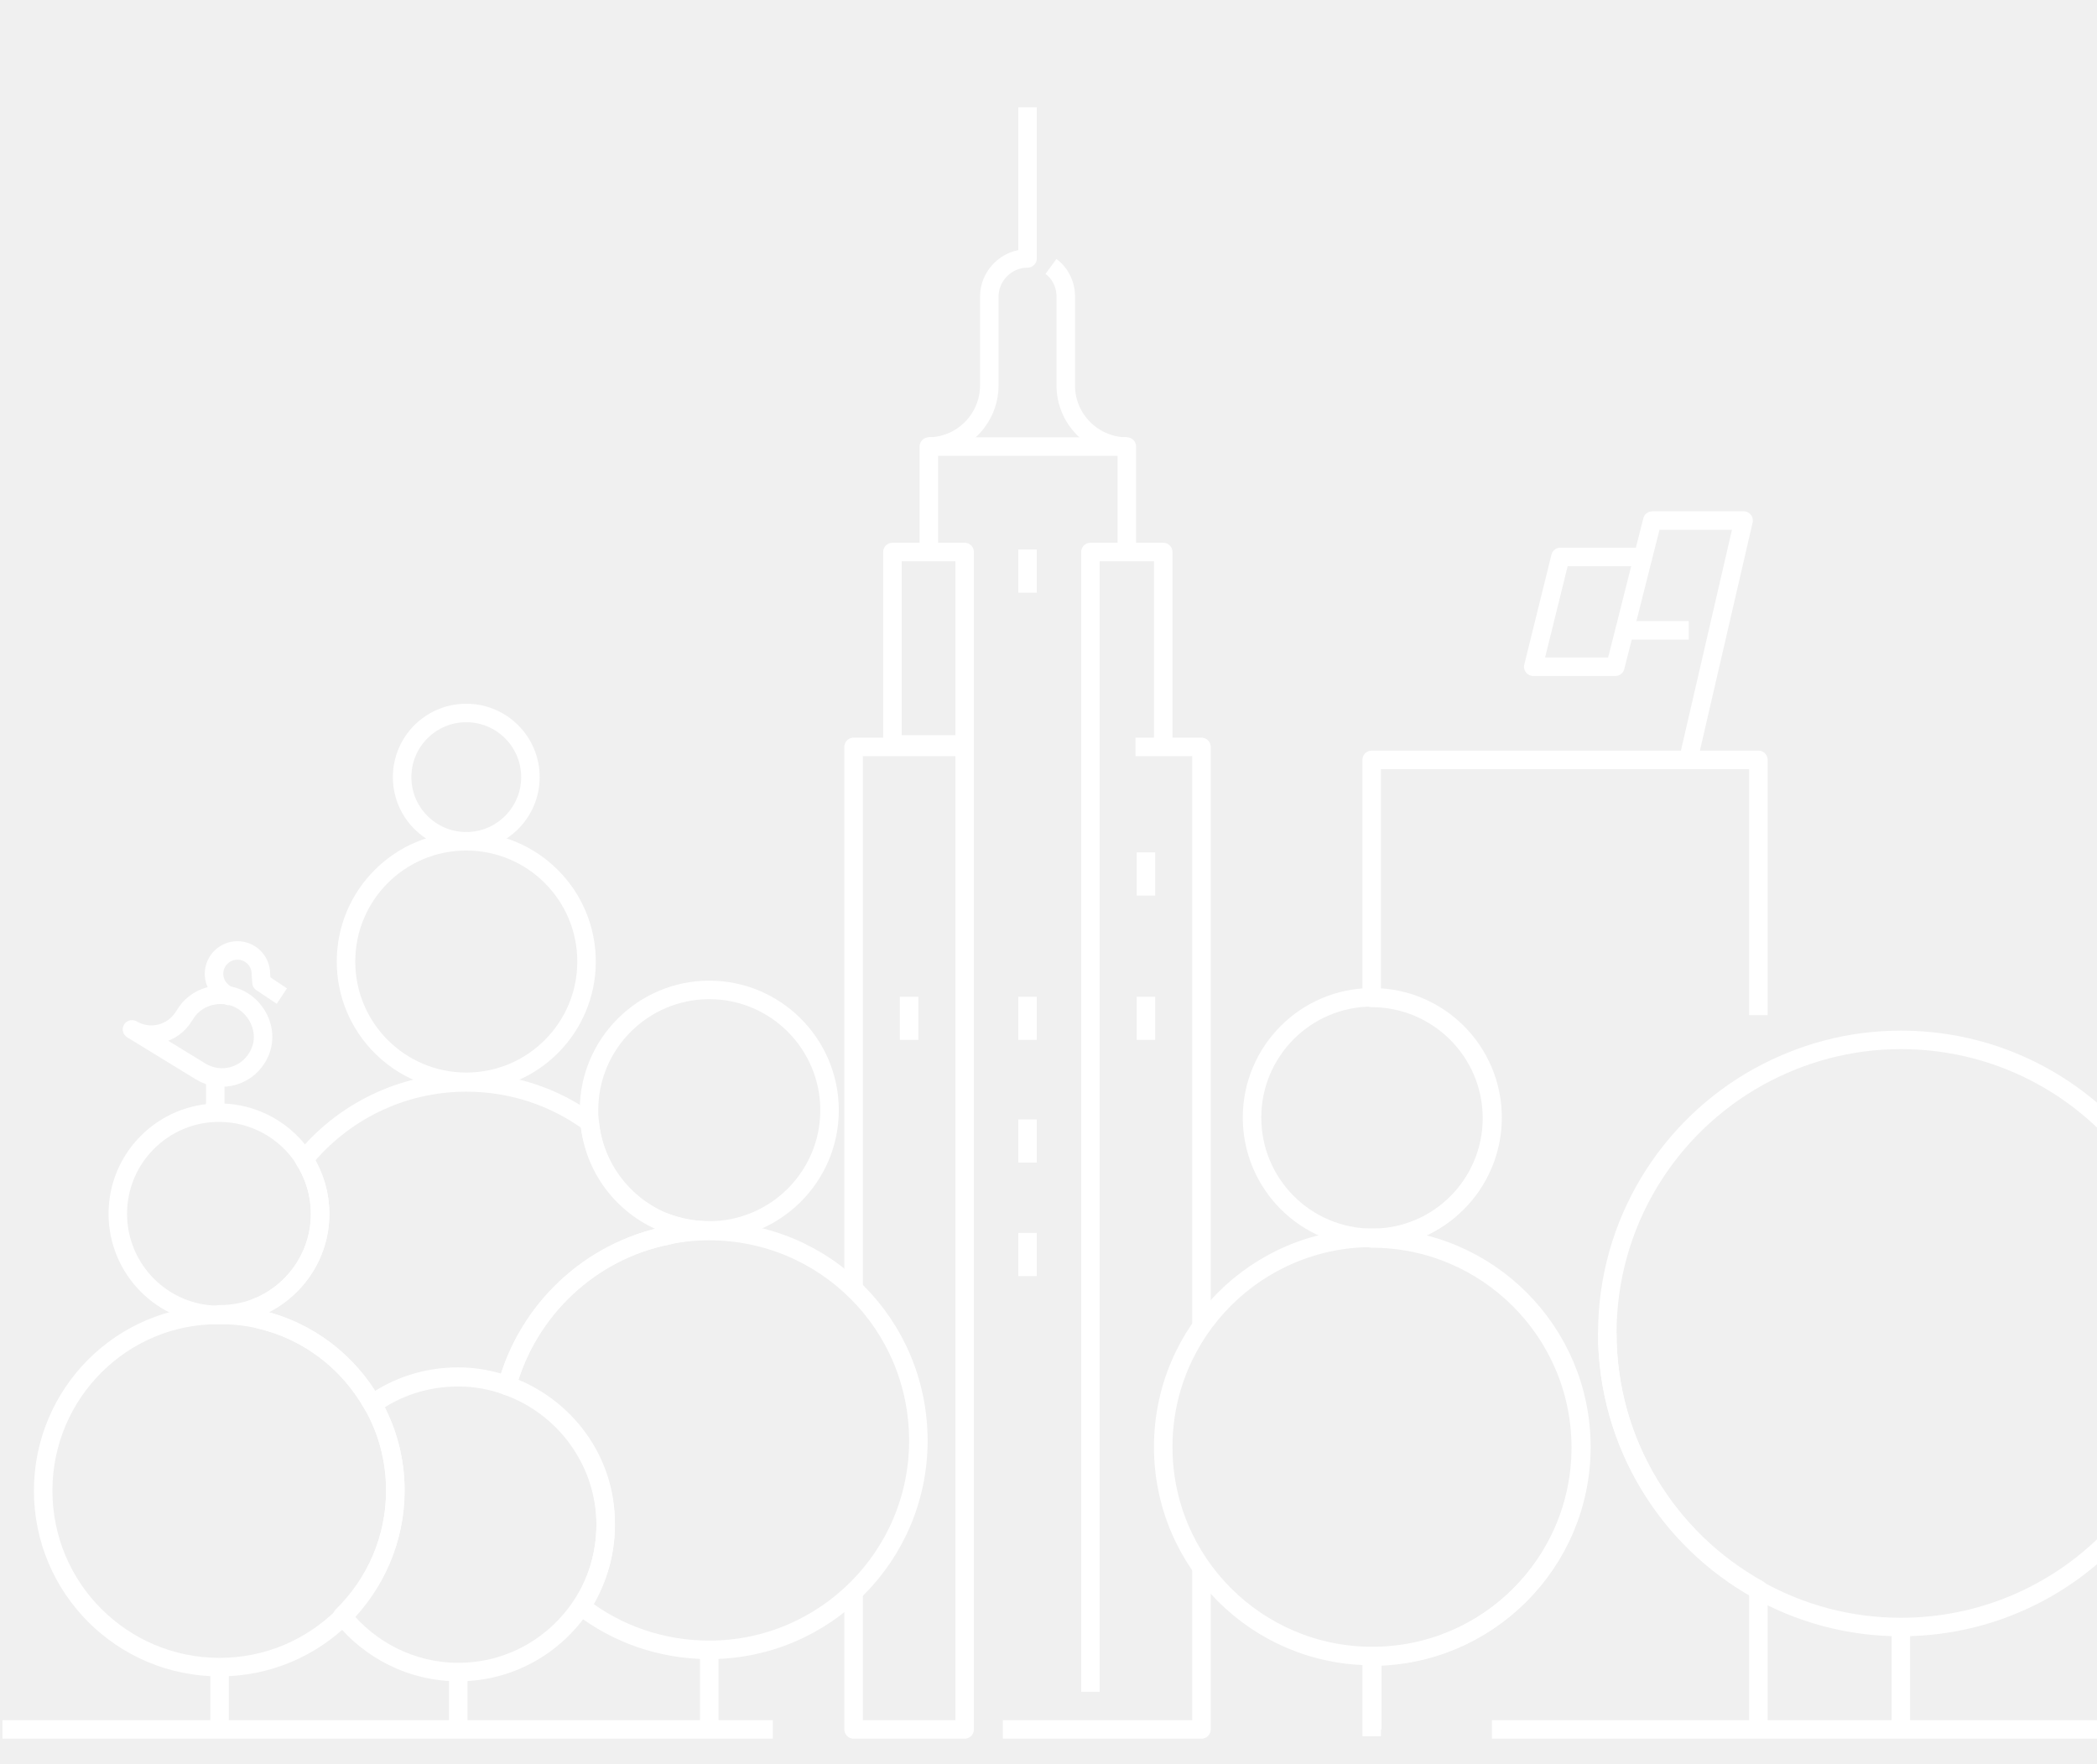
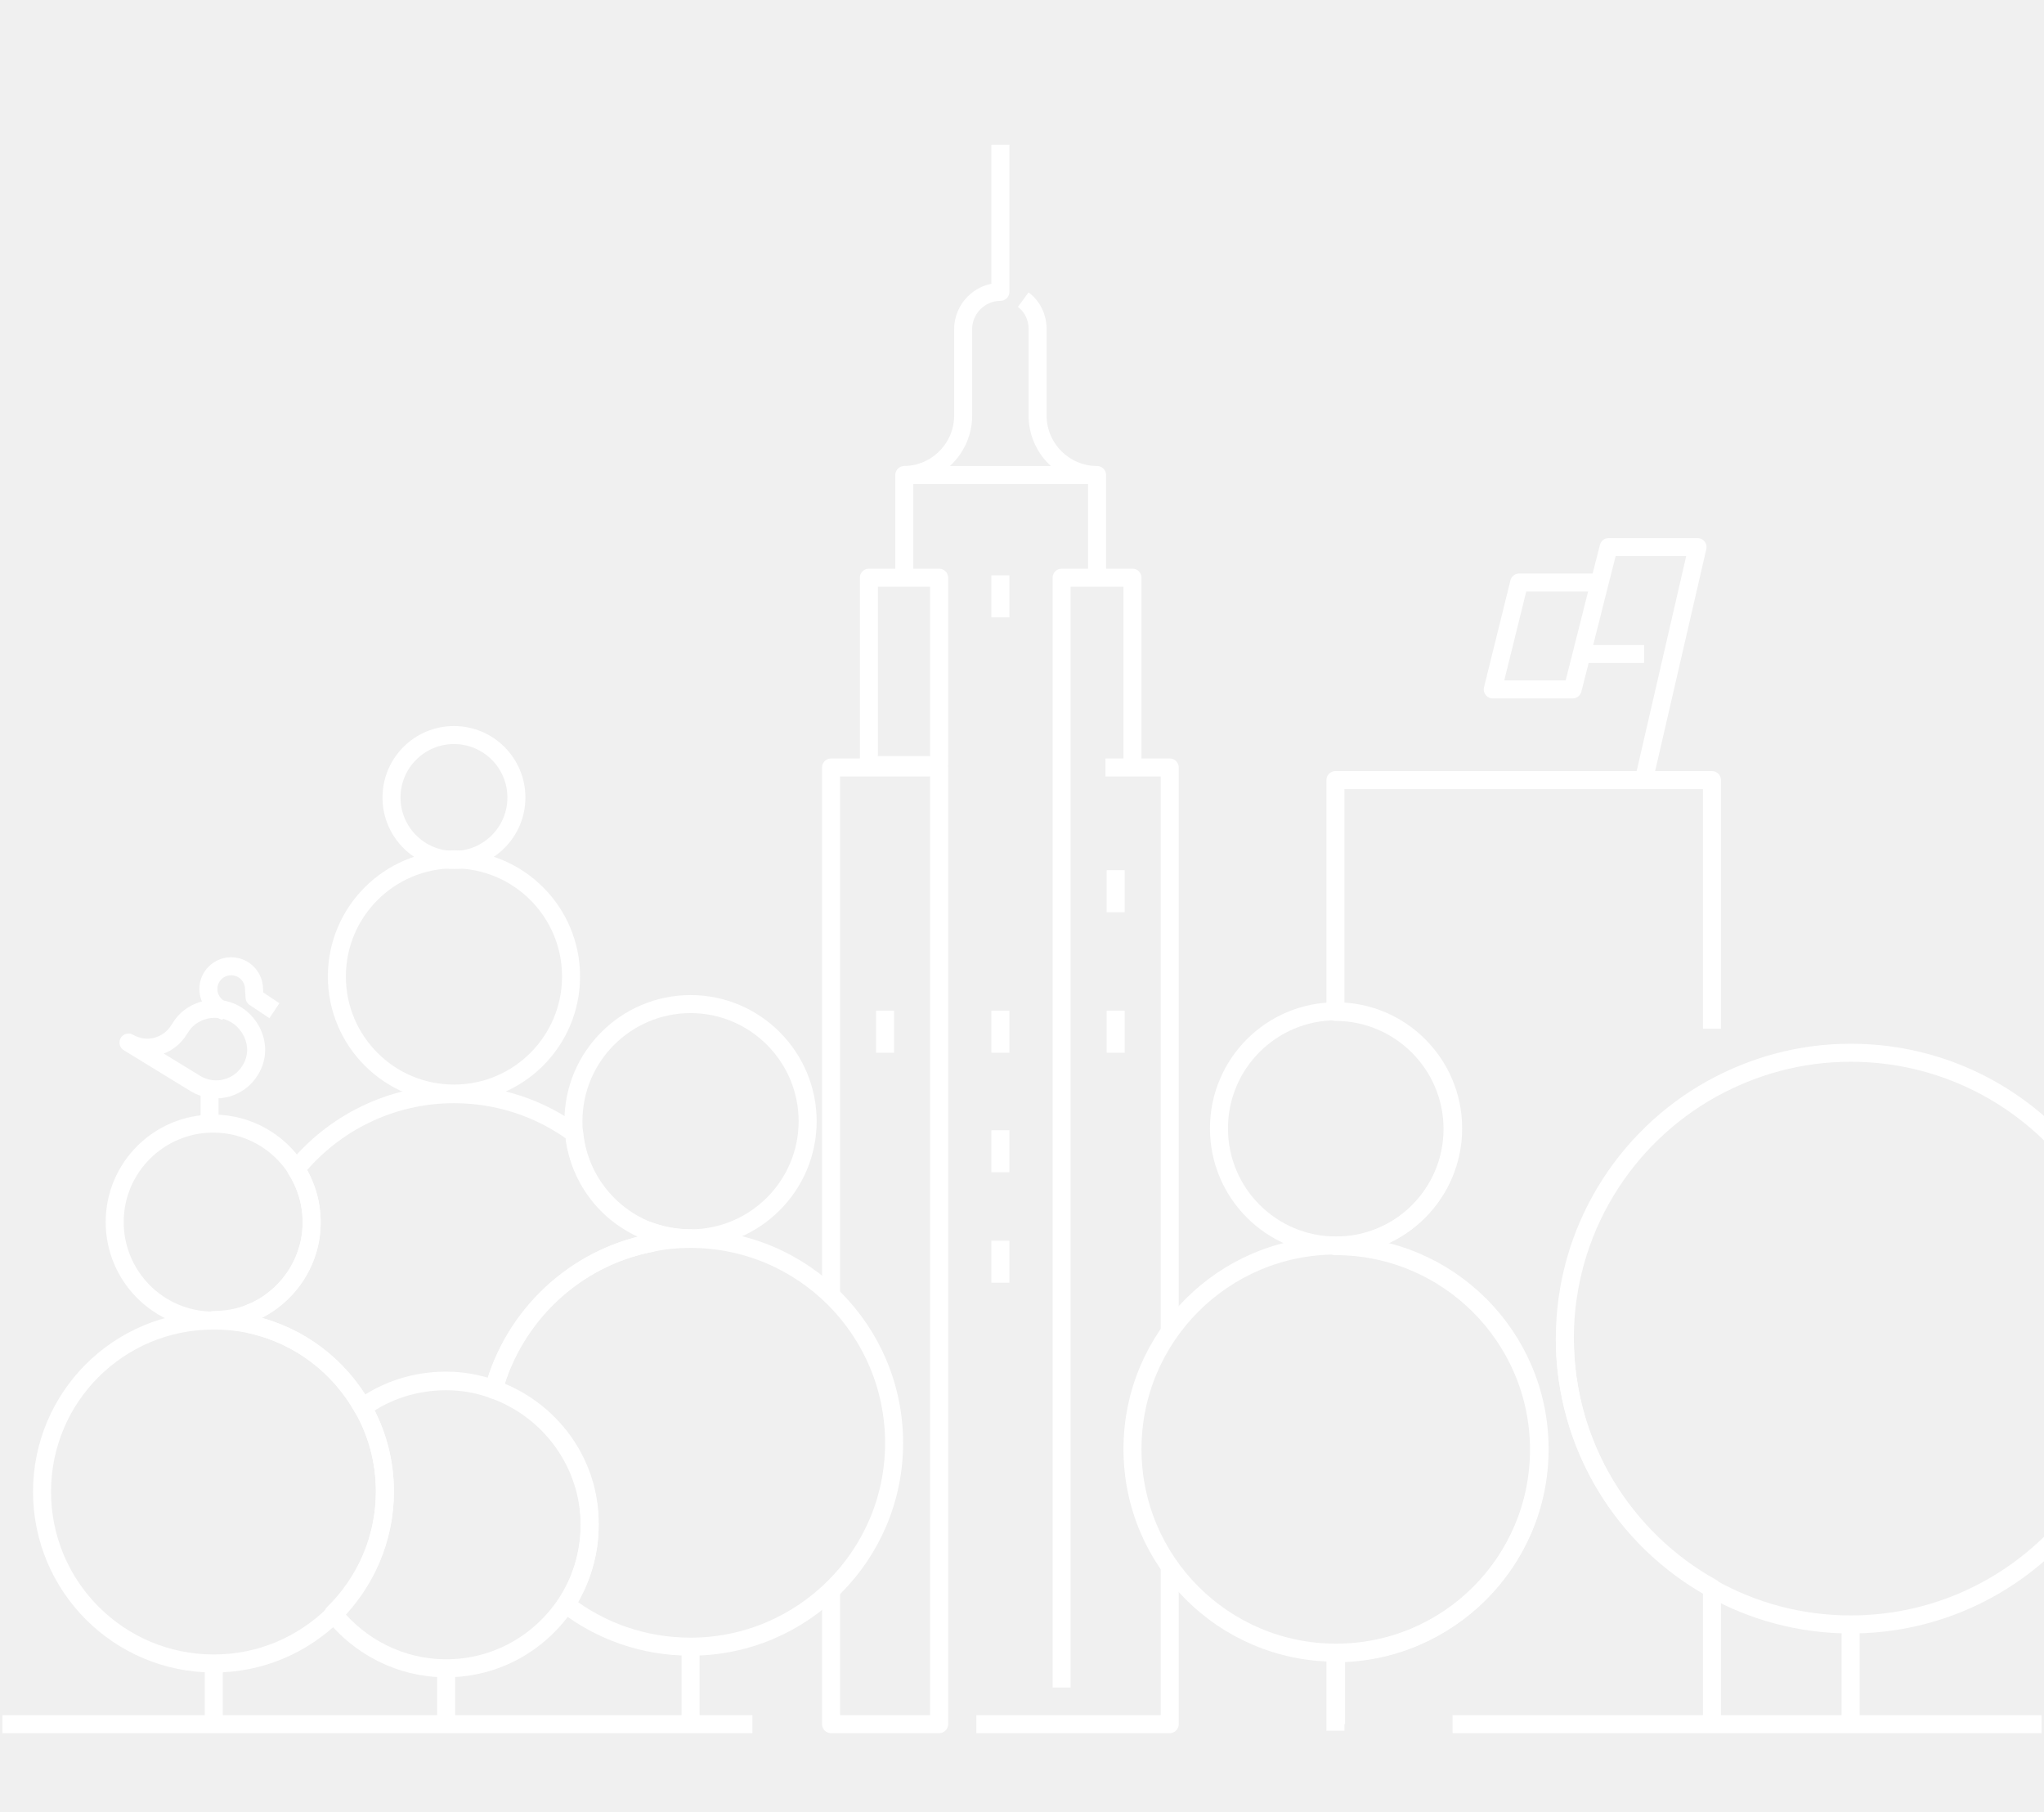
- <svg xmlns="http://www.w3.org/2000/svg" xmlns:xlink="http://www.w3.org/1999/xlink" version="1.1" id="Layer_1" x="0px" y="0px" viewBox="0 0 340 286" enable-background="new 0 0 340 286" xml:space="preserve">
-   <g>
-     <defs>
-       <rect id="SVGID_9_" x="0" y="0" width="340.4" height="287.4" />
-     </defs>
-     <clipPath id="SVGID_2_">
-       <use xlink:href="#SVGID_9_" overflow="visible" />
-     </clipPath>
-     <g clip-path="url(#SVGID_2_)">
-       <polyline fill="none" stroke="#FFFFFF" stroke-width="3" stroke-linejoin="round" stroke-miterlimit="10" points="194.8,254.3     194.8,280.4 176.8,280.4 162.6,280.4   " />
-       <polyline fill="none" stroke="#FFFFFF" stroke-width="3" stroke-linejoin="round" stroke-miterlimit="10" points="184.1,121.1     194.8,121.1 194.8,215   " />
-       <line fill="none" stroke="#FFFFFF" stroke-width="3" stroke-linejoin="round" stroke-miterlimit="10" x1="176.8" y1="274.3" x2="176.8" y2="121.1" />
-       <polyline fill="none" stroke="#FFFFFF" stroke-width="3" stroke-linejoin="round" stroke-miterlimit="10" points="138.4,258     138.4,280.4 156.4,280.4 156.4,121.1 138.4,121.1 138.4,209   " />
-       <polyline fill="none" stroke="#FFFFFF" stroke-width="3" stroke-linejoin="round" stroke-miterlimit="10" points="188.6,120.7     188.6,89.5 176.8,89.5 176.8,121.7   " />
-       <rect x="144.7" y="89.5" fill="none" stroke="#FFFFFF" stroke-width="3" stroke-linejoin="round" stroke-miterlimit="10" width="11.7" height="31.2" />
-       <polyline fill="none" stroke="#FFFFFF" stroke-width="3" stroke-linejoin="round" stroke-miterlimit="10" points="182.7,89.6     182.7,72.4 150.6,72.4 150.6,89.6   " />
-       <path fill="none" stroke="#FFFFFF" stroke-width="3" stroke-linejoin="round" stroke-miterlimit="10" d="M182.7,72.4L182.7,72.4    c-5.4,0-9.9-4.4-9.9-9.9v-8.2v-6.2c0-2-0.9-3.8-2.4-4.9" />
-       <path fill="none" stroke="#FFFFFF" stroke-width="3" stroke-linejoin="round" stroke-miterlimit="10" d="M166.6,17.4v24.5l0,0    c-3.4,0-6.2,2.8-6.2,6.2v14.4c0,5.4-4.4,9.9-9.9,9.9h0" />
-       <line fill="none" stroke="#FFFFFF" stroke-width="3" stroke-linejoin="round" stroke-miterlimit="10" x1="185.8" y1="161.6" x2="185.8" y2="168.6" />
-       <line fill="none" stroke="#FFFFFF" stroke-width="3" stroke-linejoin="round" stroke-miterlimit="10" x1="166.6" y1="161.6" x2="166.6" y2="168.6" />
-       <line fill="none" stroke="#FFFFFF" stroke-width="3" stroke-linejoin="round" stroke-miterlimit="10" x1="166.6" y1="89.1" x2="166.6" y2="96.1" />
-       <line fill="none" stroke="#FFFFFF" stroke-width="3" stroke-linejoin="round" stroke-miterlimit="10" x1="166.6" y1="181.5" x2="166.6" y2="188.5" />
-       <line fill="none" stroke="#FFFFFF" stroke-width="3" stroke-linejoin="round" stroke-miterlimit="10" x1="166.6" y1="199.9" x2="166.6" y2="206.9" />
-       <line fill="none" stroke="#FFFFFF" stroke-width="3" stroke-linejoin="round" stroke-miterlimit="10" x1="185.8" y1="138.2" x2="185.8" y2="145.2" />
-       <line fill="none" stroke="#FFFFFF" stroke-width="3" stroke-linejoin="round" stroke-miterlimit="10" x1="147.4" y1="161.6" x2="147.4" y2="168.6" />
-       <g>
-         <path fill="none" stroke="#FFFFFF" stroke-width="3" stroke-linejoin="round" stroke-miterlimit="10" d="M32.5,173.7     c3.4,2.1,7.9,0.8,9.6-3c1-2.2,0.6-4.7-0.8-6.6c-3-4.1-9-3.5-11.3,0.4l-0.2,0.3c-1.8,2.9-5.5,3.8-8.4,2.1h0L32.5,173.7z" />
-         <path fill="none" stroke="#FFFFFF" stroke-width="3" stroke-linejoin="round" stroke-miterlimit="10" d="M45.7,161.5l-3.3-2.2     l-0.1-1.4c0-2.1-1.7-3.8-3.8-3.8c-2.1,0-3.8,1.7-3.8,3.8c0,1.7,1.2,3.2,2.8,3.7" />
-         <line fill="none" stroke="#FFFFFF" stroke-width="3" stroke-linejoin="round" stroke-miterlimit="10" x1="34.9" y1="174.9" x2="34.9" y2="179.9" />
-       </g>
-       <circle fill="none" stroke="#FFFFFF" stroke-width="3" stroke-linejoin="round" stroke-miterlimit="10" cx="75.6" cy="126" r="10.4" />
-       <circle fill="none" stroke="#FFFFFF" stroke-width="3" stroke-linejoin="round" stroke-miterlimit="10" cx="75.6" cy="155.9" r="19.5" />
-       <line fill="#0555F9" stroke="#FFFFFF" stroke-width="3" stroke-linejoin="round" stroke-miterlimit="10" x1="222.5" y1="268.5" x2="222.5" y2="280.4" />
-       <g>
-         <path fill="none" stroke="#FFFFFF" stroke-width="3" stroke-linejoin="round" stroke-miterlimit="10" d="M285.1,164.6v-41.4     h-62.7v38.6c10.7,0,19.5,8.7,19.5,19.5c0,10.7-8.7,19.5-19.5,19.5c18.7,0,33.9,15.2,33.9,33.9c0,18.7-15.2,33.9-33.9,33.9v12.9" />
-         <path fill="none" stroke="#FFFFFF" stroke-width="3" stroke-linejoin="round" stroke-miterlimit="10" d="M285.1,280.4v-22.7     c-14.6-8.1-24.5-23.7-24.5-41.6" />
-         <circle fill="none" stroke="#FFFFFF" stroke-width="3" stroke-linejoin="round" stroke-miterlimit="10" cx="222.5" cy="181.2" r="19.5" />
-         <circle fill="none" stroke="#FFFFFF" stroke-width="3" stroke-linejoin="round" stroke-miterlimit="10" cx="222.5" cy="234.6" r="33.9" />
-         <path fill="none" stroke="#FFFFFF" stroke-width="3" stroke-linejoin="round" stroke-miterlimit="10" d="M308.2,168.6     c-8.4,0-16.2,2.2-23.1,6c-14.6,8.1-24.5,23.7-24.5,41.6c0,17.9,9.9,33.5,24.5,41.6c6.8,3.8,14.7,6,23.1,6     c26.3,0,47.6-21.3,47.6-47.6C355.8,189.9,334.5,168.6,308.2,168.6z" />
-       </g>
-       <line fill="#0555F9" stroke="#FFFFFF" stroke-width="3" stroke-linejoin="round" stroke-miterlimit="10" x1="308.2" y1="263.7" x2="308.2" y2="280.4" />
-       <line fill="#0555F9" stroke="#FFFFFF" stroke-width="3" stroke-linejoin="round" stroke-miterlimit="10" x1="115" y1="267.4" x2="115" y2="280.4" />
-       <line fill="#0555F9" stroke="#FFFFFF" stroke-width="3" stroke-linejoin="round" stroke-miterlimit="10" x1="74.3" y1="271.2" x2="74.3" y2="280.4" />
-       <g>
-         <path fill="none" stroke="#FFFFFF" stroke-width="3" stroke-linejoin="round" stroke-miterlimit="10" d="M41.8,211.9     c-1.9,0.8-4,1.2-6.2,1.2c2.2,0,4.4,0.3,6.5,0.7C41.9,213.2,41.9,212.6,41.8,211.9z" />
-         <path fill="none" stroke="#FFFFFF" stroke-width="3" stroke-linejoin="round" stroke-miterlimit="10" d="M108.3,200.2     c2.2-0.4,4.4-0.7,6.7-0.7c-2.6,0-5.1-0.5-7.4-1.4C107.9,198.8,108.1,199.5,108.3,200.2z" />
-         <path fill="none" stroke="#FFFFFF" stroke-width="3" stroke-linejoin="round" stroke-miterlimit="10" d="M41.8,211.9     c0.1,0.7,0.1,1.3,0.2,2c7.9,1.8,14.5,6.9,18.4,13.8c3.9-2.8,8.7-4.4,13.9-4.4c2.8,0,5.5,0.5,7.9,1.4     c3.3-12.3,13.4-21.9,26.1-24.4c-0.2-0.7-0.4-1.4-0.7-2.1c-6.6-2.7-11.3-8.8-12-16.2c-5.6-4.1-12.5-6.5-20-6.5     c-10.6,0-20.1,4.9-26.3,12.5c1.7,2.6,2.6,5.6,2.6,8.9C51.9,203.6,47.7,209.5,41.8,211.9z" />
-         <path fill="none" stroke="#FFFFFF" stroke-width="3" stroke-linejoin="round" stroke-miterlimit="10" d="M107.6,198.1     c2.3,0.9,4.7,1.4,7.4,1.4c10.7,0,19.5-8.7,19.5-19.5c0-10.7-8.7-19.5-19.5-19.5c-10.7,0-19.5,8.7-19.5,19.5c0,0.6,0,1.2,0.1,1.8     C96.3,189.3,101.1,195.4,107.6,198.1z" />
-         <path fill="none" stroke="#FFFFFF" stroke-width="3" stroke-linejoin="round" stroke-miterlimit="10" d="M115,199.6     c-2.3,0-4.5,0.2-6.7,0.7c-12.6,2.5-22.7,12.1-26.1,24.4c9.3,3.3,16,12.2,16,22.6c0,4.9-1.5,9.4-3.9,13.2c5.7,4.4,12.9,7,20.7,7     c18.7,0,33.9-15.2,33.9-33.9C148.9,214.7,133.7,199.6,115,199.6z" />
-         <path fill="none" stroke="#FFFFFF" stroke-width="3" stroke-linejoin="round" stroke-miterlimit="10" d="M82.2,224.6     c-2.5-0.9-5.2-1.4-7.9-1.4c-5.2,0-10,1.6-13.9,4.4c2.3,4.1,3.7,8.9,3.7,14c0,8-3.3,15.2-8.6,20.4c4.4,5.5,11.2,9.1,18.8,9.1     c8.4,0,15.7-4.3,20-10.8c2.5-3.8,3.9-8.3,3.9-13.2C98.3,236.8,91.6,227.9,82.2,224.6z" />
-         <path fill="none" stroke="#FFFFFF" stroke-width="3" stroke-linejoin="round" stroke-miterlimit="10" d="M51.9,196.8     c0-3.3-1-6.3-2.6-8.9c-2.9-4.5-8-7.5-13.8-7.5c-9,0-16.4,7.3-16.4,16.4c0,9,7.3,16.4,16.4,16.4c2.2,0,4.3-0.4,6.2-1.2     C47.7,209.5,51.9,203.6,51.9,196.8z" />
-         <path fill="none" stroke="#FFFFFF" stroke-width="3" stroke-linejoin="round" stroke-miterlimit="10" d="M64.1,241.7     c0-5.1-1.3-9.9-3.7-14c-3.9-6.9-10.5-12-18.4-13.8c-2.1-0.5-4.2-0.7-6.5-0.7C19.8,213.1,7,225.9,7,241.7     c0,15.8,12.8,28.6,28.6,28.6c7.8,0,14.8-3.1,20-8.2C60.8,256.9,64.1,249.7,64.1,241.7z" />
-       </g>
-       <line fill="#0555F9" stroke="#FFFFFF" stroke-width="3" stroke-linejoin="round" stroke-miterlimit="10" x1="35.6" y1="270.3" x2="35.6" y2="280.4" />
-       <line fill="none" stroke="#FFFFFF" stroke-width="3" stroke-linejoin="round" stroke-miterlimit="10" x1="241.9" y1="280.4" x2="340" y2="280.4" />
-       <line fill="#0555F9" stroke="#FFFFFF" stroke-width="3" stroke-linejoin="round" stroke-miterlimit="10" x1="125.3" y1="280.4" x2="0.4" y2="280.4" />
-       <g>
-         <polyline fill="none" stroke="#FFFFFF" stroke-width="3" stroke-linejoin="round" stroke-miterlimit="10" points="273.8,122.9      282.7,84.4 267.9,84.4 266.4,90.3 253,90.3 248.6,108.1 261.9,108.1 263.4,102.2 273.8,102.2    " />
-         <line fill="none" stroke="#FFFFFF" stroke-width="3" stroke-linejoin="round" stroke-miterlimit="10" x1="266.4" y1="90.3" x2="263.4" y2="102.2" />
-       </g>
+ <svg xmlns="http://www.w3.org/2000/svg" xmlns:xlink="http://www.w3.org/1999/xlink" viewBox="0 0 340.4 301.6">
+   <defs>
+     <path id="a" d="M0 0h340.4v301.6H0z" />
+   </defs>
+   <clipPath id="b">
+     <use xlink:href="#a" overflow="visible" />
+   </clipPath>
+   <g stroke="#FFF" stroke-width="3" stroke-linejoin="round" stroke-miterlimit="10">
+     <path fill="none" d="M194.8 261v26.1h-32.2M184.1 127.8h10.7v93.9M176.8 281V127.8M138.4 264.7v22.4h18V127.8h-18v87.9M188.6 127.4V96.2h-11.8v32.2M144.7 96.2h11.7v31.2h-11.7z" />
+     <path fill="none" d="M182.7 96.3V79.1h-32.1v17.2M182.7 79.1c-5.4 0-9.9-4.4-9.9-9.9V54.8c0-2-.9-3.8-2.4-4.9" />
+     <path fill="none" d="M166.6 24.1v24.5c-3.4 0-6.2 2.8-6.2 6.2v14.4c0 5.4-4.4 9.9-9.9 9.9M185.8 168.3v7M166.6 168.3v7M166.6 95.8v7M166.6 188.2v7M166.6 206.6v7M185.8 144.9v7M147.4 168.3v7" />
+     <g fill="none">
+       <path d="M32.5 180.4c3.4 2.1 7.9.8 9.6-3 1-2.2.6-4.7-.8-6.6-3-4.1-9-3.5-11.3.4l-.2.3c-1.8 2.9-5.5 3.8-8.4 2.1l11.1 6.8z" />
+       <path d="M45.7 168.3l-3.3-2.2-.1-1.4c0-2.1-1.7-3.8-3.8-3.8s-3.8 1.7-3.8 3.8c0 1.7 1.2 3.2 2.8 3.7M34.9 181.7v5" />
+     </g>
+     <circle fill="none" cx="75.6" cy="132.8" r="10.4" />
+     <circle fill="none" cx="75.6" cy="162.6" r="19.5" />
+     <path fill="#0555F9" d="M222.5 275.2v11.9" />
+     <g fill="none">
+       <path d="M285.1 171.3v-41.4h-62.7v38.6c10.7 0 19.5 8.7 19.5 19.5 0 10.7-8.7 19.5-19.5 19.5 18.7 0 33.9 15.2 33.9 33.9s-15.2 33.9-33.9 33.9v12.9" />
+       <path d="M285.1 287.1v-22.7c-14.6-8.1-24.5-23.7-24.5-41.6" />
+       <circle cx="222.5" cy="187.9" r="19.5" />
+       <circle cx="222.5" cy="241.3" r="33.9" />
+       <path d="M308.2 175.3c-8.4 0-16.2 2.2-23.1 6-14.6 8.1-24.5 23.7-24.5 41.6s9.9 33.5 24.5 41.6c6.8 3.8 14.7 6 23.1 6 26.3 0 47.6-21.3 47.6-47.6s-21.3-47.6-47.6-47.6z" />
+     </g>
+     <path fill="#0555F9" d="M308.2 270.4v16.7M115 274.1v13M74.3 277.9v9.2" />
+     <g fill="none">
+       <path d="M41.8 218.6c-1.9.8-4 1.2-6.2 1.2 2.2 0 4.4.3 6.5.7-.2-.6-.2-1.2-.3-1.9zM108.3 206.9c2.2-.4 4.4-.7 6.7-.7-2.6 0-5.1-.5-7.4-1.4.3.7.5 1.4.7 2.1z" />
+       <path d="M41.8 218.6c.1.7.1 1.3.2 2 7.9 1.8 14.5 6.9 18.4 13.8 3.9-2.8 8.7-4.4 13.9-4.4 2.8 0 5.5.5 7.9 1.4 3.3-12.3 13.4-21.9 26.1-24.4-.2-.7-.4-1.4-.7-2.1-6.6-2.7-11.3-8.8-12-16.2-5.6-4.1-12.5-6.5-20-6.5-10.6 0-20.1 4.9-26.3 12.5 1.7 2.6 2.6 5.6 2.6 8.9 0 6.7-4.2 12.6-10.1 15z" />
+       <path d="M107.6 204.8c2.3.9 4.7 1.4 7.4 1.4 10.7 0 19.5-8.7 19.5-19.5 0-10.7-8.7-19.5-19.5-19.5-10.7 0-19.5 8.7-19.5 19.5 0 .6 0 1.2.1 1.8.7 7.5 5.5 13.6 12 16.3zM115 206.3c-2.3 0-4.5.2-6.7.7-12.6 2.5-22.7 12.1-26.1 24.4 9.3 3.3 16 12.2 16 22.6 0 4.9-1.5 9.4-3.9 13.2 5.7 4.4 12.9 7 20.7 7 18.7 0 33.9-15.2 33.9-33.9 0-18.8-15.2-34-33.9-34z" />
+       <path d="M82.2 231.3c-2.5-.9-5.2-1.4-7.9-1.4-5.2 0-10 1.6-13.9 4.4 2.3 4.1 3.7 8.9 3.7 14 0 8-3.3 15.2-8.6 20.4 4.4 5.5 11.2 9.1 18.8 9.1 8.4 0 15.7-4.3 20-10.8 2.5-3.8 3.9-8.3 3.9-13.2.1-10.3-6.6-19.2-16-22.5zM51.9 203.5c0-3.3-1-6.3-2.6-8.9-2.9-4.5-8-7.5-13.8-7.5-9 0-16.4 7.3-16.4 16.4 0 9 7.3 16.4 16.4 16.4 2.2 0 4.3-.4 6.2-1.2 6-2.5 10.2-8.4 10.2-15.2z" />
+       <path d="M64.1 248.4c0-5.1-1.3-9.9-3.7-14-3.9-6.9-10.5-12-18.4-13.8-2.1-.5-4.2-.7-6.5-.7-15.7 0-28.5 12.7-28.5 28.5S19.8 277 35.6 277c7.8 0 14.8-3.1 20-8.2 5.2-5.2 8.5-12.4 8.5-20.4z" />
+     </g>
+     <path fill="#0555F9" d="M35.6 277v10.1" />
+     <path fill="none" d="M241.9 287.1H340" />
+     <path fill="#0555F9" d="M125.3 287.1H.4" />
+     <g fill="none">
+       <path d="M273.8 129.7l8.9-38.6h-14.8l-1.5 5.9H253l-4.4 17.8h13.3l1.5-5.9h10.4M266.4 97l-3 11.9" />
    </g>
  </g>
</svg>
